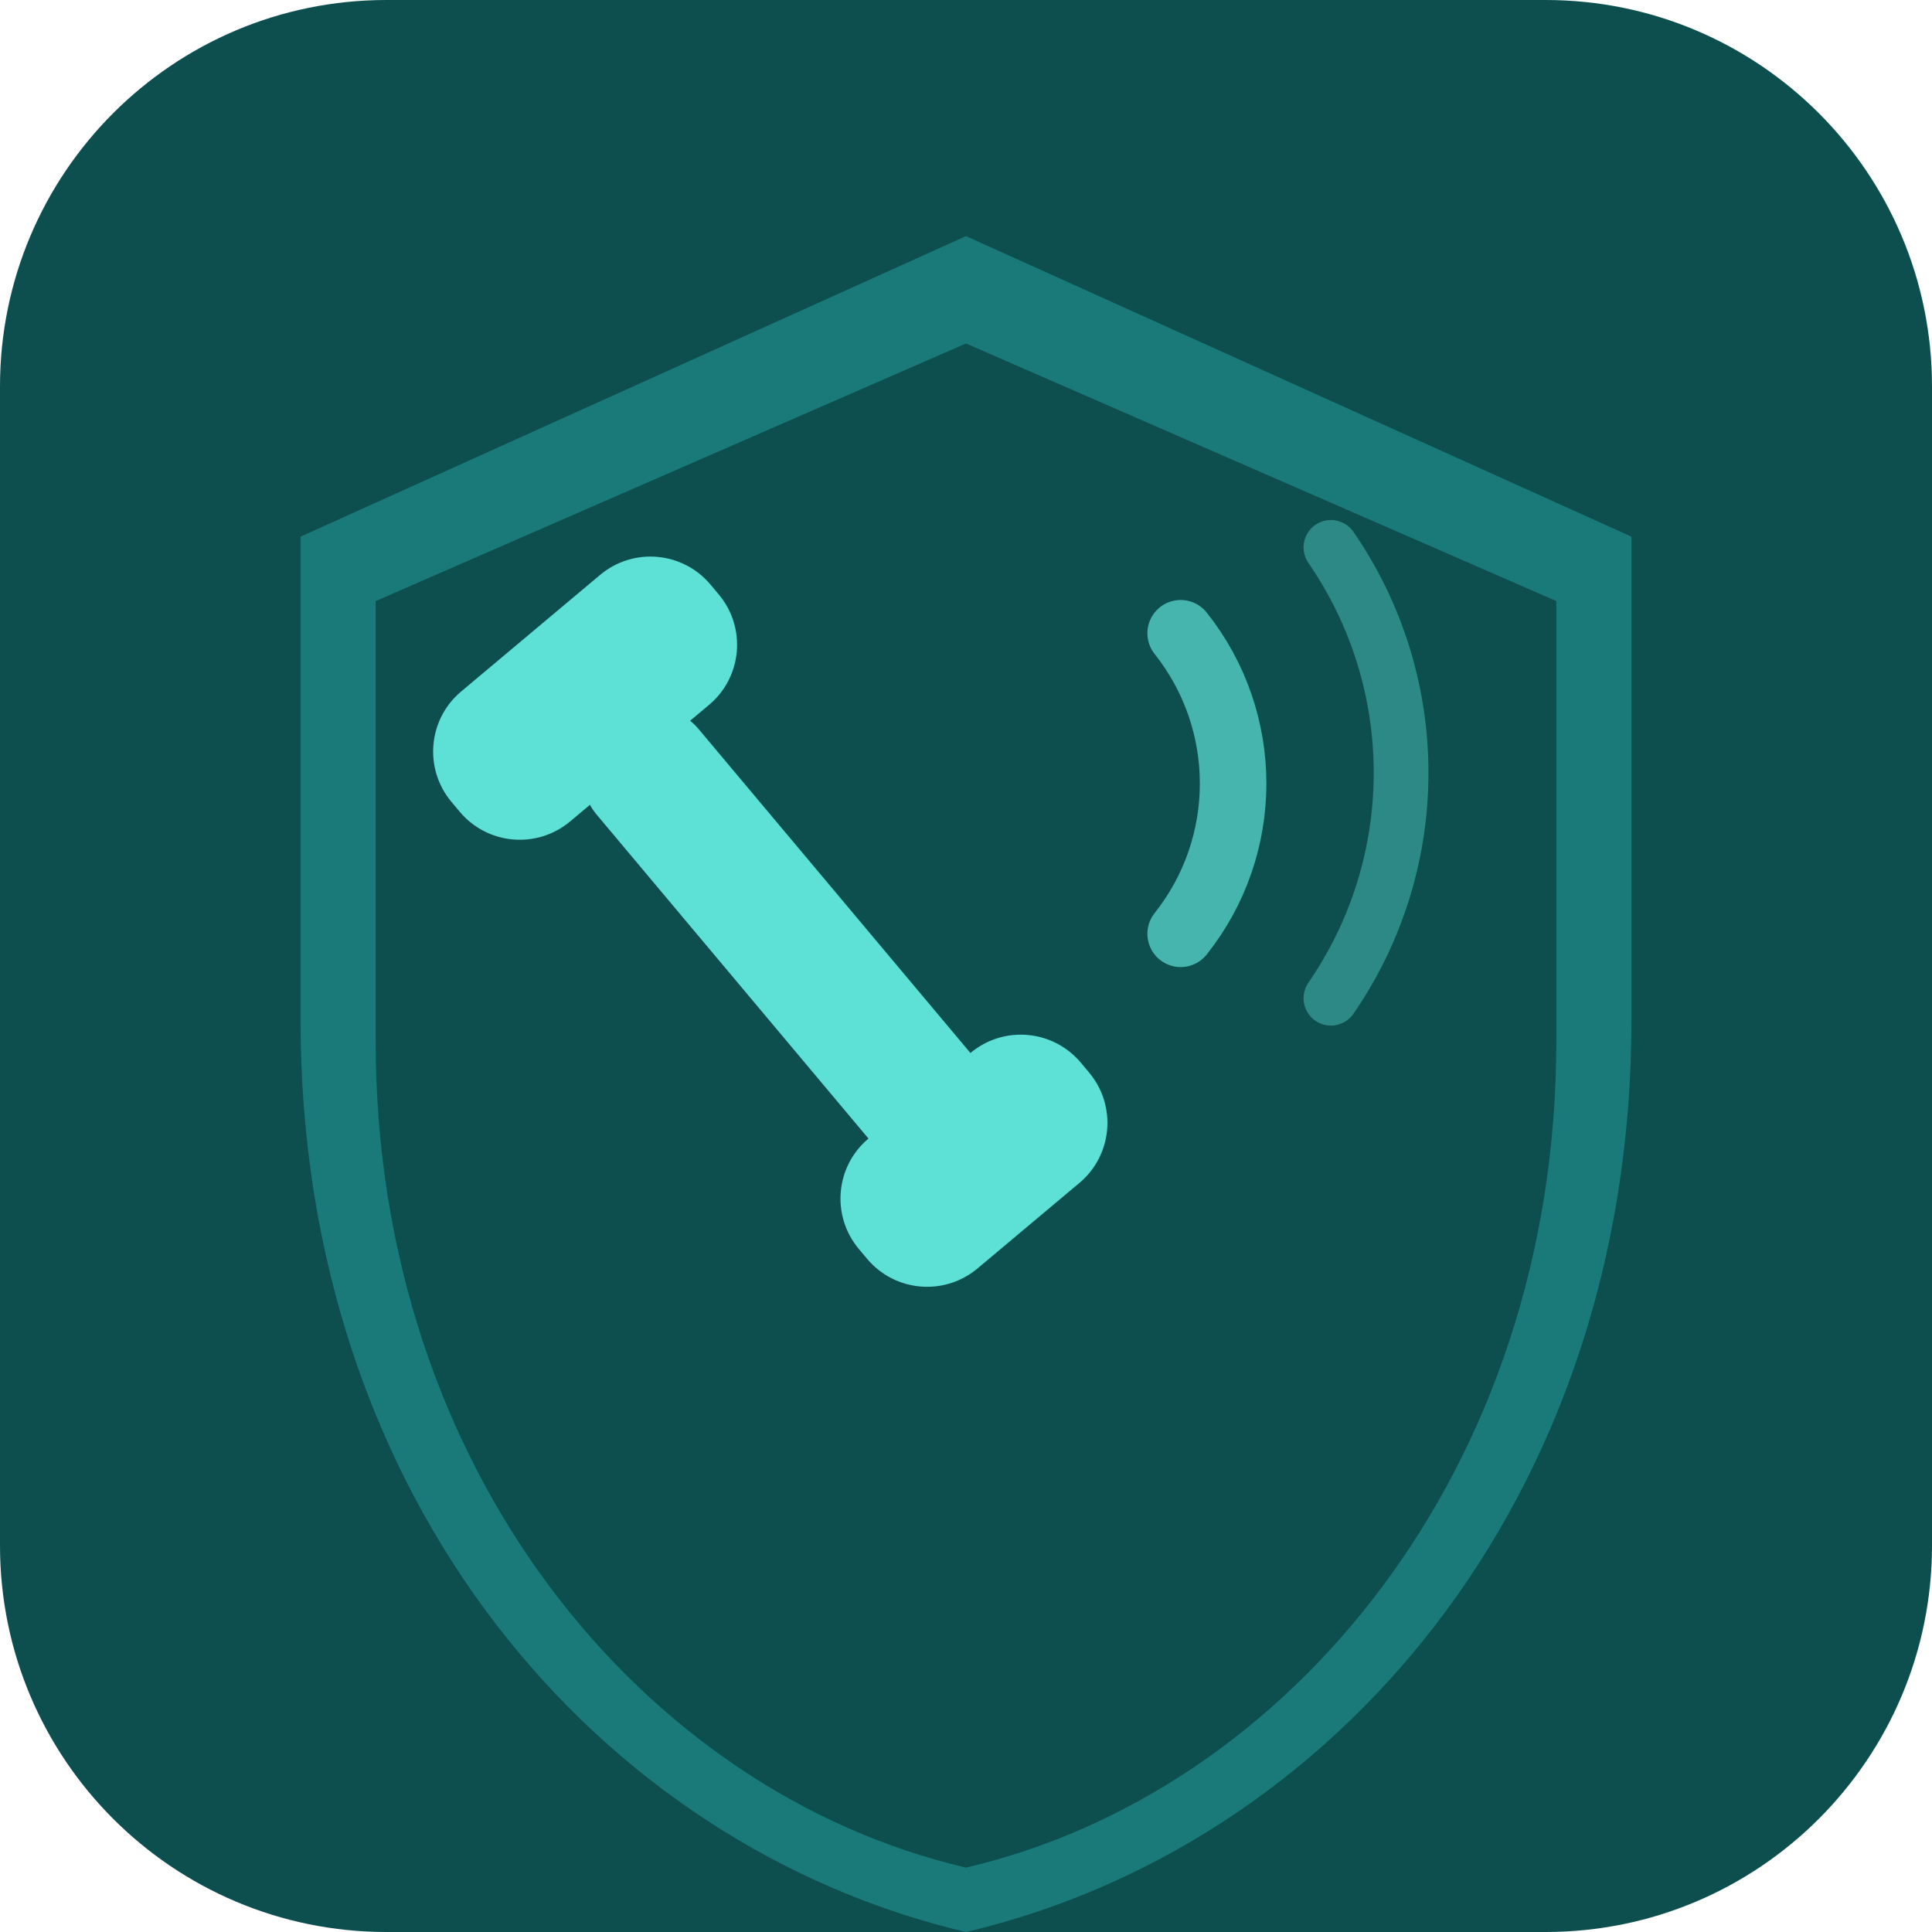
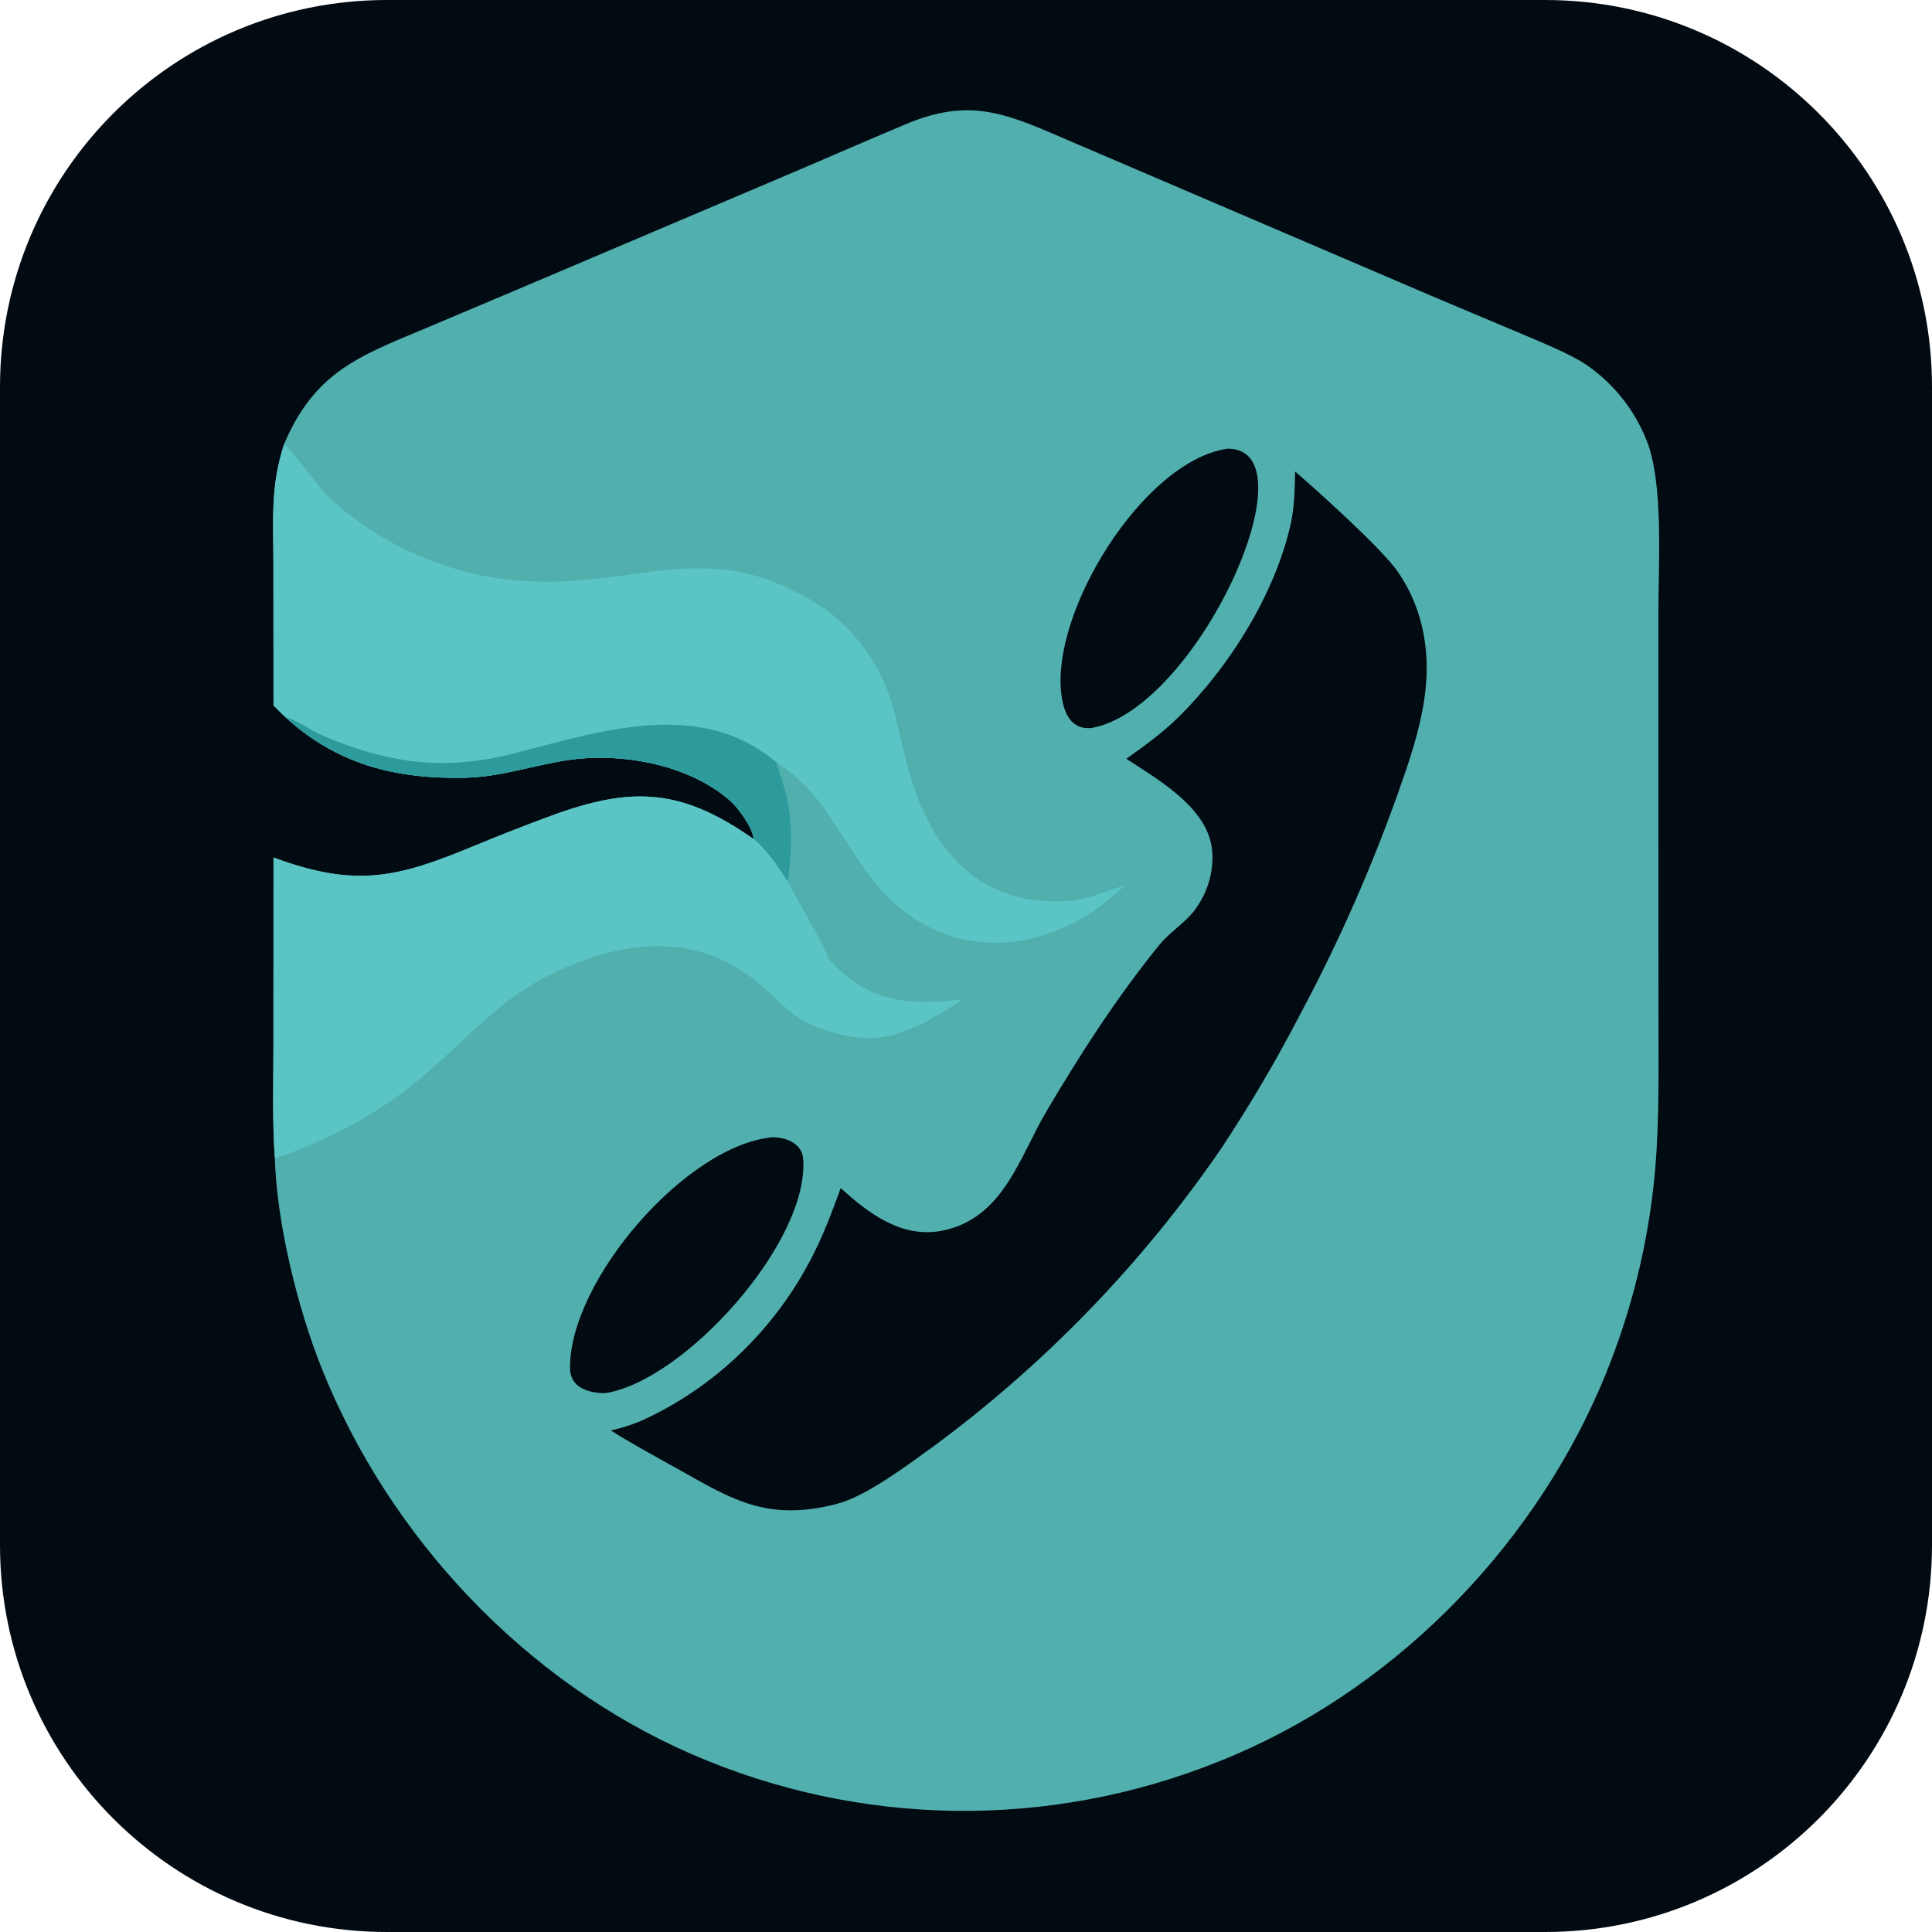
- <svg xmlns="http://www.w3.org/2000/svg" viewBox="0 0 180 180" width="180" height="180">
-   <rect width="180" height="180" rx="36" fill="#0d4f4f" />
-   <path d="M90 22L28 50v45c0 45 28 77 62 85 34-8 62-40 62-85V50L90 22z" fill="#1a7a7a" />
-   <path d="M90 32L35 56v41c0 40 25 70 55 77 30-7 55-37 55-77V56L90 32z" fill="#0d4f4f" />
-   <g transform="translate(73 87) rotate(-40)">
-     <rect x="-15.8" y="-36.6" width="31.5" height="15.8" rx="7.3" fill="#5de0d6" />
-     <rect x="-6.2" y="-25.3" width="12.4" height="50.6" rx="5.6" fill="#5de0d6" />
-     <rect x="-13.5" y="19.7" width="27" height="15.8" rx="7.3" fill="#5de0d6" />
-   </g>
-   <path d="M110 59a22.5 22.5 0 0 1 0 28" stroke="#5de0d6" stroke-width="6.2" fill="none" stroke-linecap="round" opacity="0.7" />
-   <path d="M124 51a37 37 0 0 1 0 42" stroke="#5de0d6" stroke-width="5.1" fill="none" stroke-linecap="round" opacity="0.4" />
+ <svg xmlns="http://www.w3.org/2000/svg" viewBox="150 150 724 724" width="180" height="180">
+   <rect x="150" y="150" width="724" height="724" rx="145" fill="#020A12" />
+   <path fill="#51AFAE" d="M256.491 316.375C267.844 289.533 284.522 283.443 309.189 273.144L346.358 257.438L444.777 215.638C459.569 209.36 474.449 202.83 489.25 196.615C509.854 187.962 522.548 190.741 541.984 199.008L685.972 260.678L720.17 275.104C726.706 277.858 738.876 282.836 744.483 286.712C754.627 293.675 762.468 303.501 767.007 314.937C773.473 330.847 771.467 361.141 771.472 379.363L771.478 462.979L771.503 534.529C771.515 554.576 771.856 575.523 769.532 595.447C766.601 620.898 759.985 645.788 749.891 669.335C722.878 732.154 670.264 784.904 606.543 810.177C543.051 835.695 471.978 834.685 409.236 807.374C346.678 780.164 295.932 726.142 270.593 662.85C261.546 640.251 253.689 608.39 252.995 583.928C252.022 571.321 252.466 554.748 252.468 541.844L252.5 471.342C283.758 482.92 299.306 478.76 328.02 466.844C336.451 463.36 344.939 460.017 353.482 456.817C384.791 444.941 403.801 444.247 432.391 464.427C432.233 460.39 426.785 452.845 423.552 450.012C407.882 436.28 382.424 431.826 362.358 434.899C349.54 436.862 337.595 441.152 324.382 441.444C298.218 442.023 276.272 436.436 256.922 418.738L252.497 414.38L252.456 361.154C252.434 344.965 251.295 332.091 256.491 316.375Z" />
+   <path fill="#5BC5C5" d="M256.491 316.375C263.131 323.023 268.243 331.914 275.247 338.148C296.139 356.741 324.503 367.834 352.512 367.965C386.076 368.803 412.455 355.051 444.294 369.965C453.923 374.475 460.483 378.151 468.076 386.02C474.111 392.264 478.888 399.612 482.147 407.661C485.836 416.904 487.588 428.359 490.337 438.26C497.843 465.299 513.563 486.851 543.691 487.793C556.973 488.208 559.324 485.225 571.308 481.908C546.633 506.293 509.297 512.643 482.712 486.145C467.315 470.797 461.108 448.327 440.97 435.717C441.913 438.73 442.735 441.423 443.781 444.764C447.18 455.614 446.832 467.827 445.481 478.986C445.279 479.32 445.078 479.654 444.877 479.988C441.711 474.826 437.089 468.253 432.391 464.427C432.233 460.39 426.785 452.845 423.552 450.012C407.882 436.28 382.424 431.826 362.358 434.899C349.54 436.862 337.595 441.152 324.382 441.444C298.218 442.023 276.272 436.436 256.922 418.738L252.497 414.38L252.456 361.154C252.434 344.965 251.295 332.091 256.491 316.375Z" />
+   <path fill="#2D9B9B" d="M256.922 418.738C261.326 419.771 266.349 423.704 270.679 425.555C295.73 436.266 316.772 439.022 343.102 432.22C375.028 423.973 412.449 411.498 440.97 435.717C441.913 438.73 442.735 441.423 443.781 444.764C447.18 455.614 446.832 467.827 445.481 478.986C445.279 479.32 445.078 479.654 444.877 479.988C441.711 474.826 437.089 468.253 432.391 464.427C432.233 460.39 426.785 452.845 423.552 450.012C407.882 436.28 382.424 431.826 362.358 434.899C349.54 436.862 337.595 441.152 324.382 441.444C298.218 442.023 276.272 436.436 256.922 418.738Z" />
+   <path fill="#5BC5C5" d="M252.5 471.342C283.758 482.92 299.306 478.76 328.02 466.844C336.451 463.36 344.939 460.017 353.482 456.817C384.791 444.941 403.801 444.247 432.391 464.427C437.089 468.253 441.711 474.826 444.877 479.988C447.287 484.329 459.628 505.874 460.591 509.412C475.593 525.774 489.395 526.802 510.498 524.596C507.712 526.505 503.414 529.636 500.457 530.842C497.69 533.017 489.965 536.059 486.378 537.33C476.619 540.479 466.989 538.713 457.638 535.503C445.726 531.415 440.849 523.22 431.694 516.319C410.888 500.635 386.773 502.377 364.352 511.527C338.153 522.22 327.081 537.833 307.251 554.374C295.548 564.063 282.512 572.018 268.544 577.996C265.565 579.305 255.875 583.589 252.995 583.928C252.022 571.321 252.466 554.748 252.468 541.844L252.5 471.342Z" />
+   <path fill="#020A12" d="M635.333 326.693C644.313 334.462 667.297 355.149 673.502 363.816C677.076 368.858 679.828 374.435 681.654 380.34C688.899 403.422 681.628 425.386 673.927 447.143C663.811 475.548 651.606 503.164 637.41 529.766C628.323 547.322 618.283 564.368 607.334 580.828C577.892 623.659 541.504 661.274 499.672 692.12C490.337 698.869 474.772 710.563 464.045 713.438C435.193 721.171 421.727 710.01 398.761 697.581C392.288 693.941 385.103 690.033 378.921 686.034C384.004 684.902 388.092 683.545 392.833 681.268C419.229 668.59 440.788 647.282 454.167 621.293C458.64 612.605 461.74 604.284 465.058 595.211C475.502 604.79 488.079 614.164 503.06 611.189C525.993 606.635 531.982 583.667 542.241 566.305C554.978 544.75 568.764 523.365 584.56 503.962C588.796 498.758 595.698 494.955 599.187 488.846C603.446 482.413 605.46 473.363 603.756 465.772C600.572 451.583 583.499 441.839 572.085 434.339C578.67 429.671 585.781 424.514 591.61 418.759C610.689 399.925 627.874 372.534 633.695 346.274C635.064 340.101 635.229 332.929 635.333 326.693Z" />
+   <path fill="#020A12" d="M439.343 576.195C444.427 576.094 450.533 578.449 450.978 584.211C453.401 615.563 406.27 667.599 376.784 672.068C370.841 672.079 363.715 670.172 363.617 662.862C363.176 630.021 407.067 579.27 439.343 576.195Z" />
+   <path fill="#020A12" d="M610.046 318.144C642.922 317.992 598.586 415.814 559.02 422.814C551.363 423.51 548.757 417.315 547.819 410.805C543.313 379.533 578.53 322.576 610.046 318.144Z" />
</svg>
